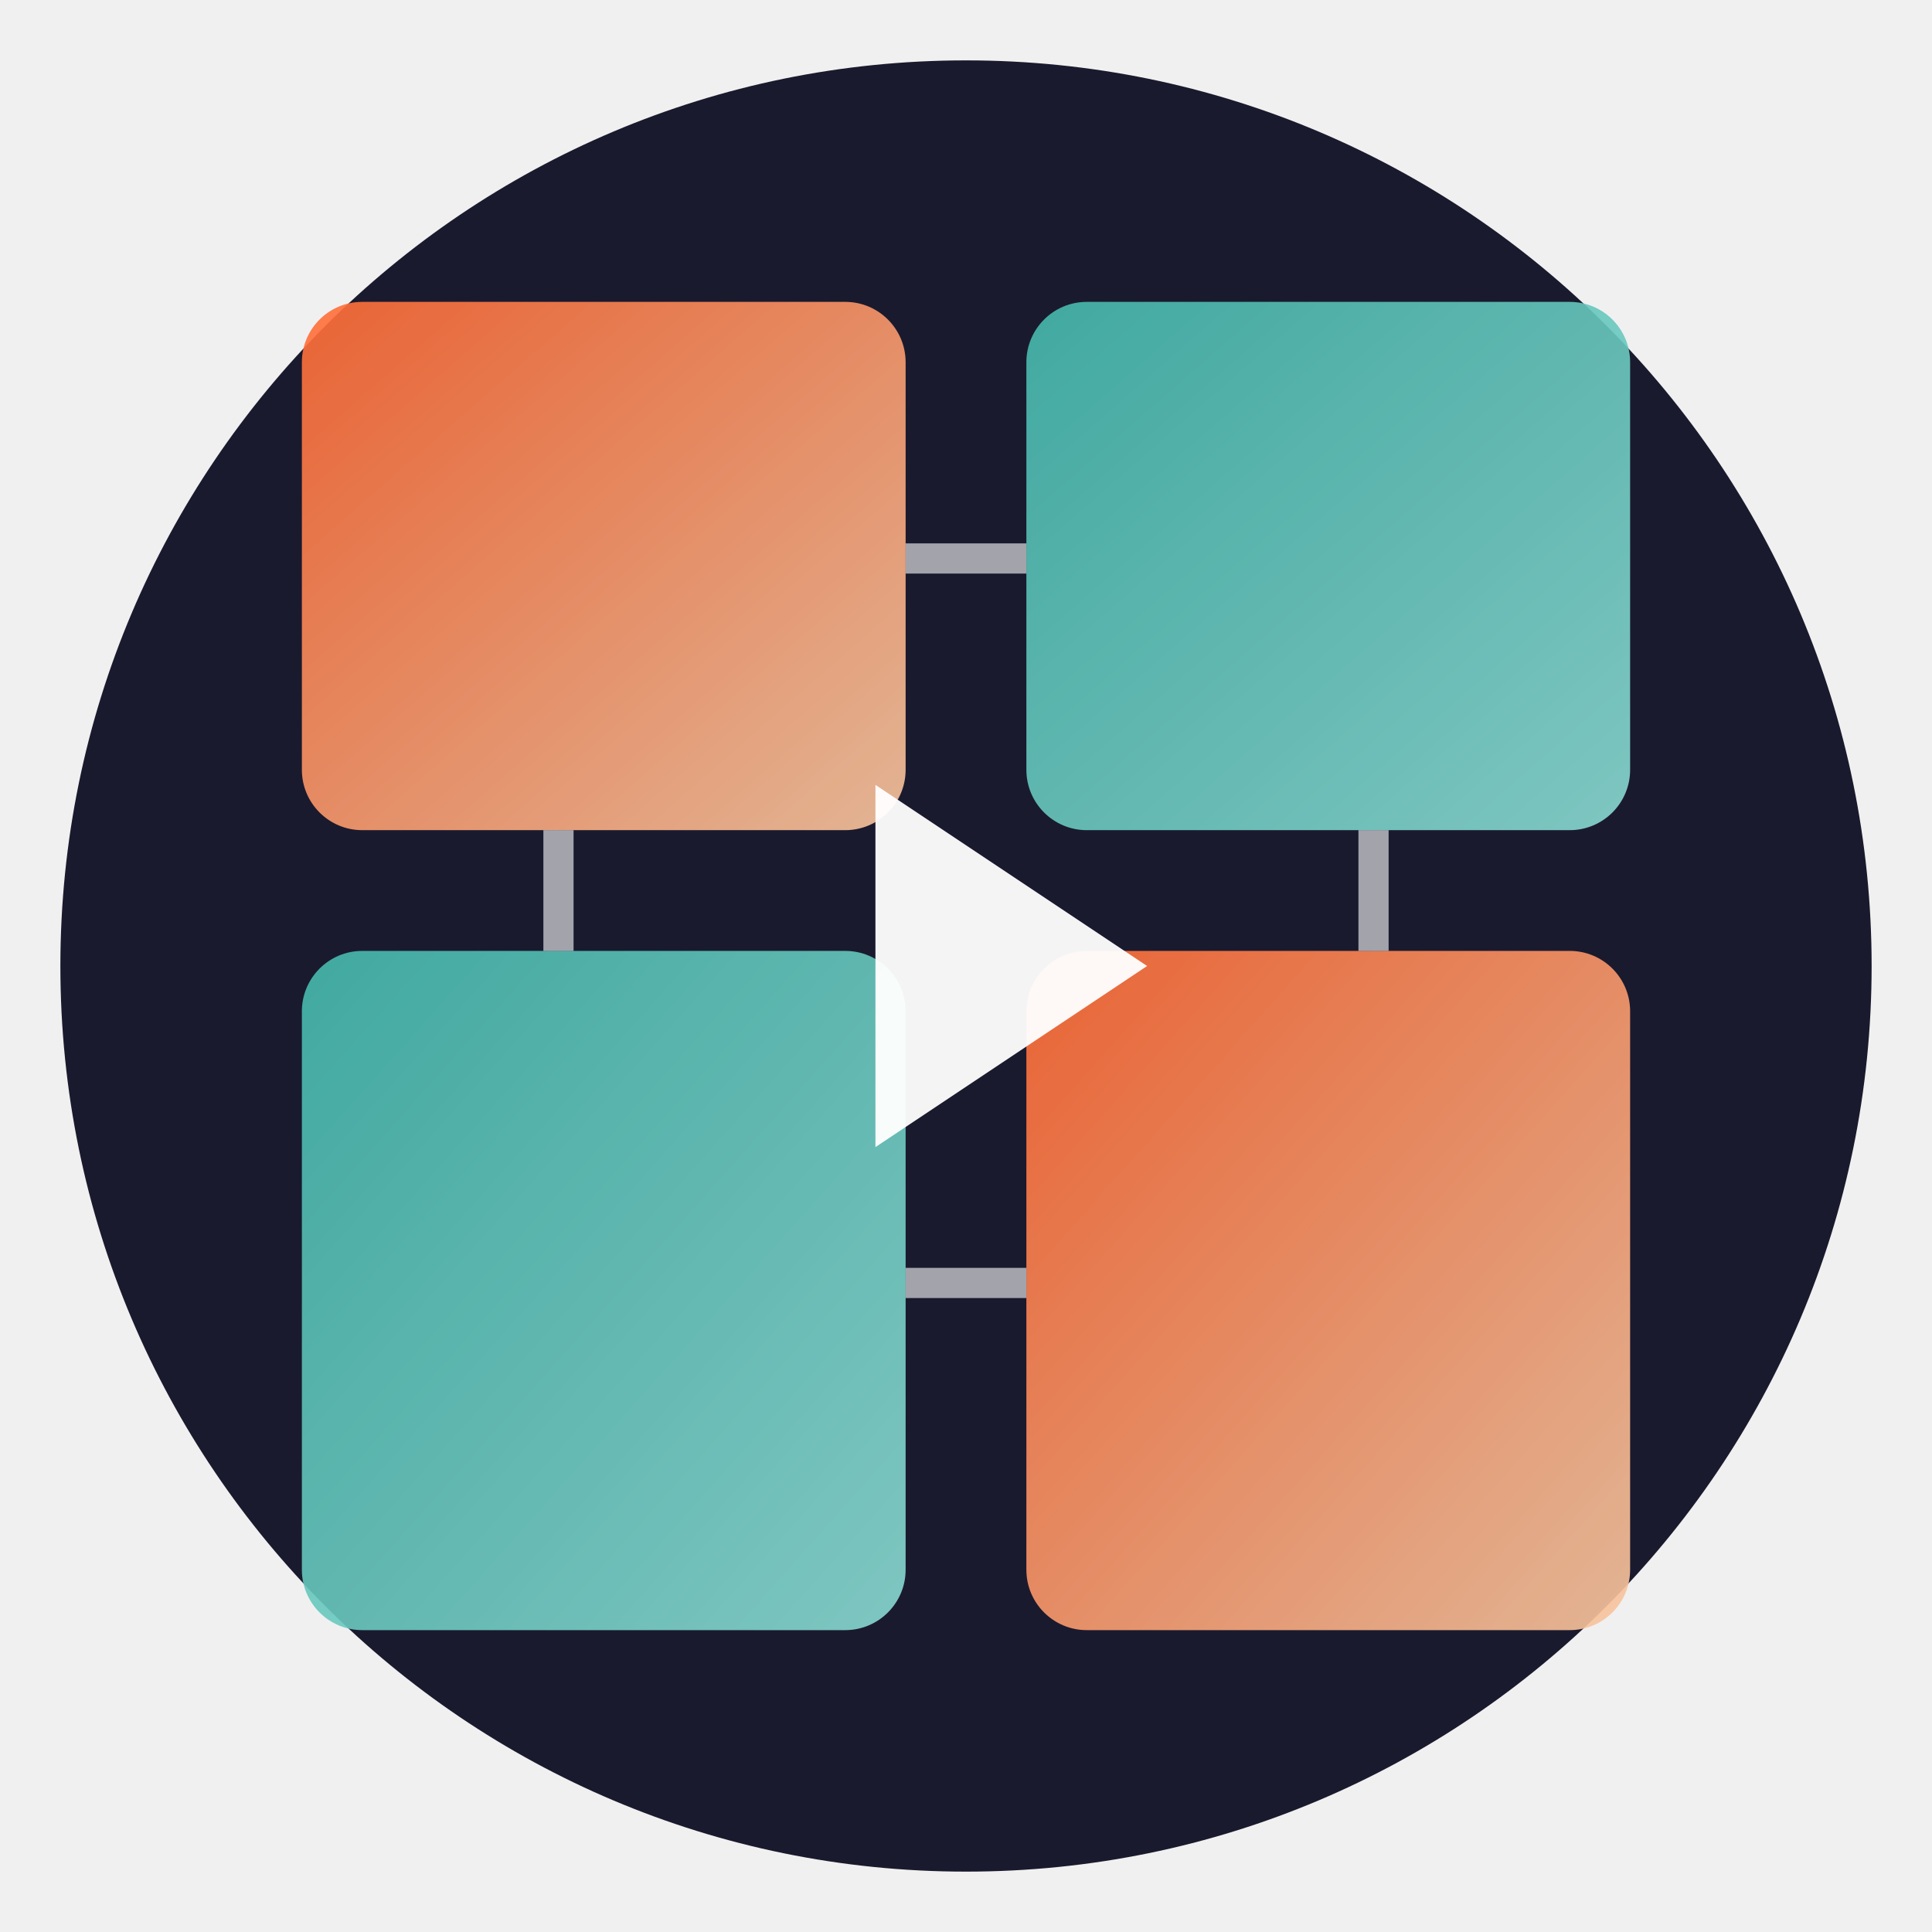
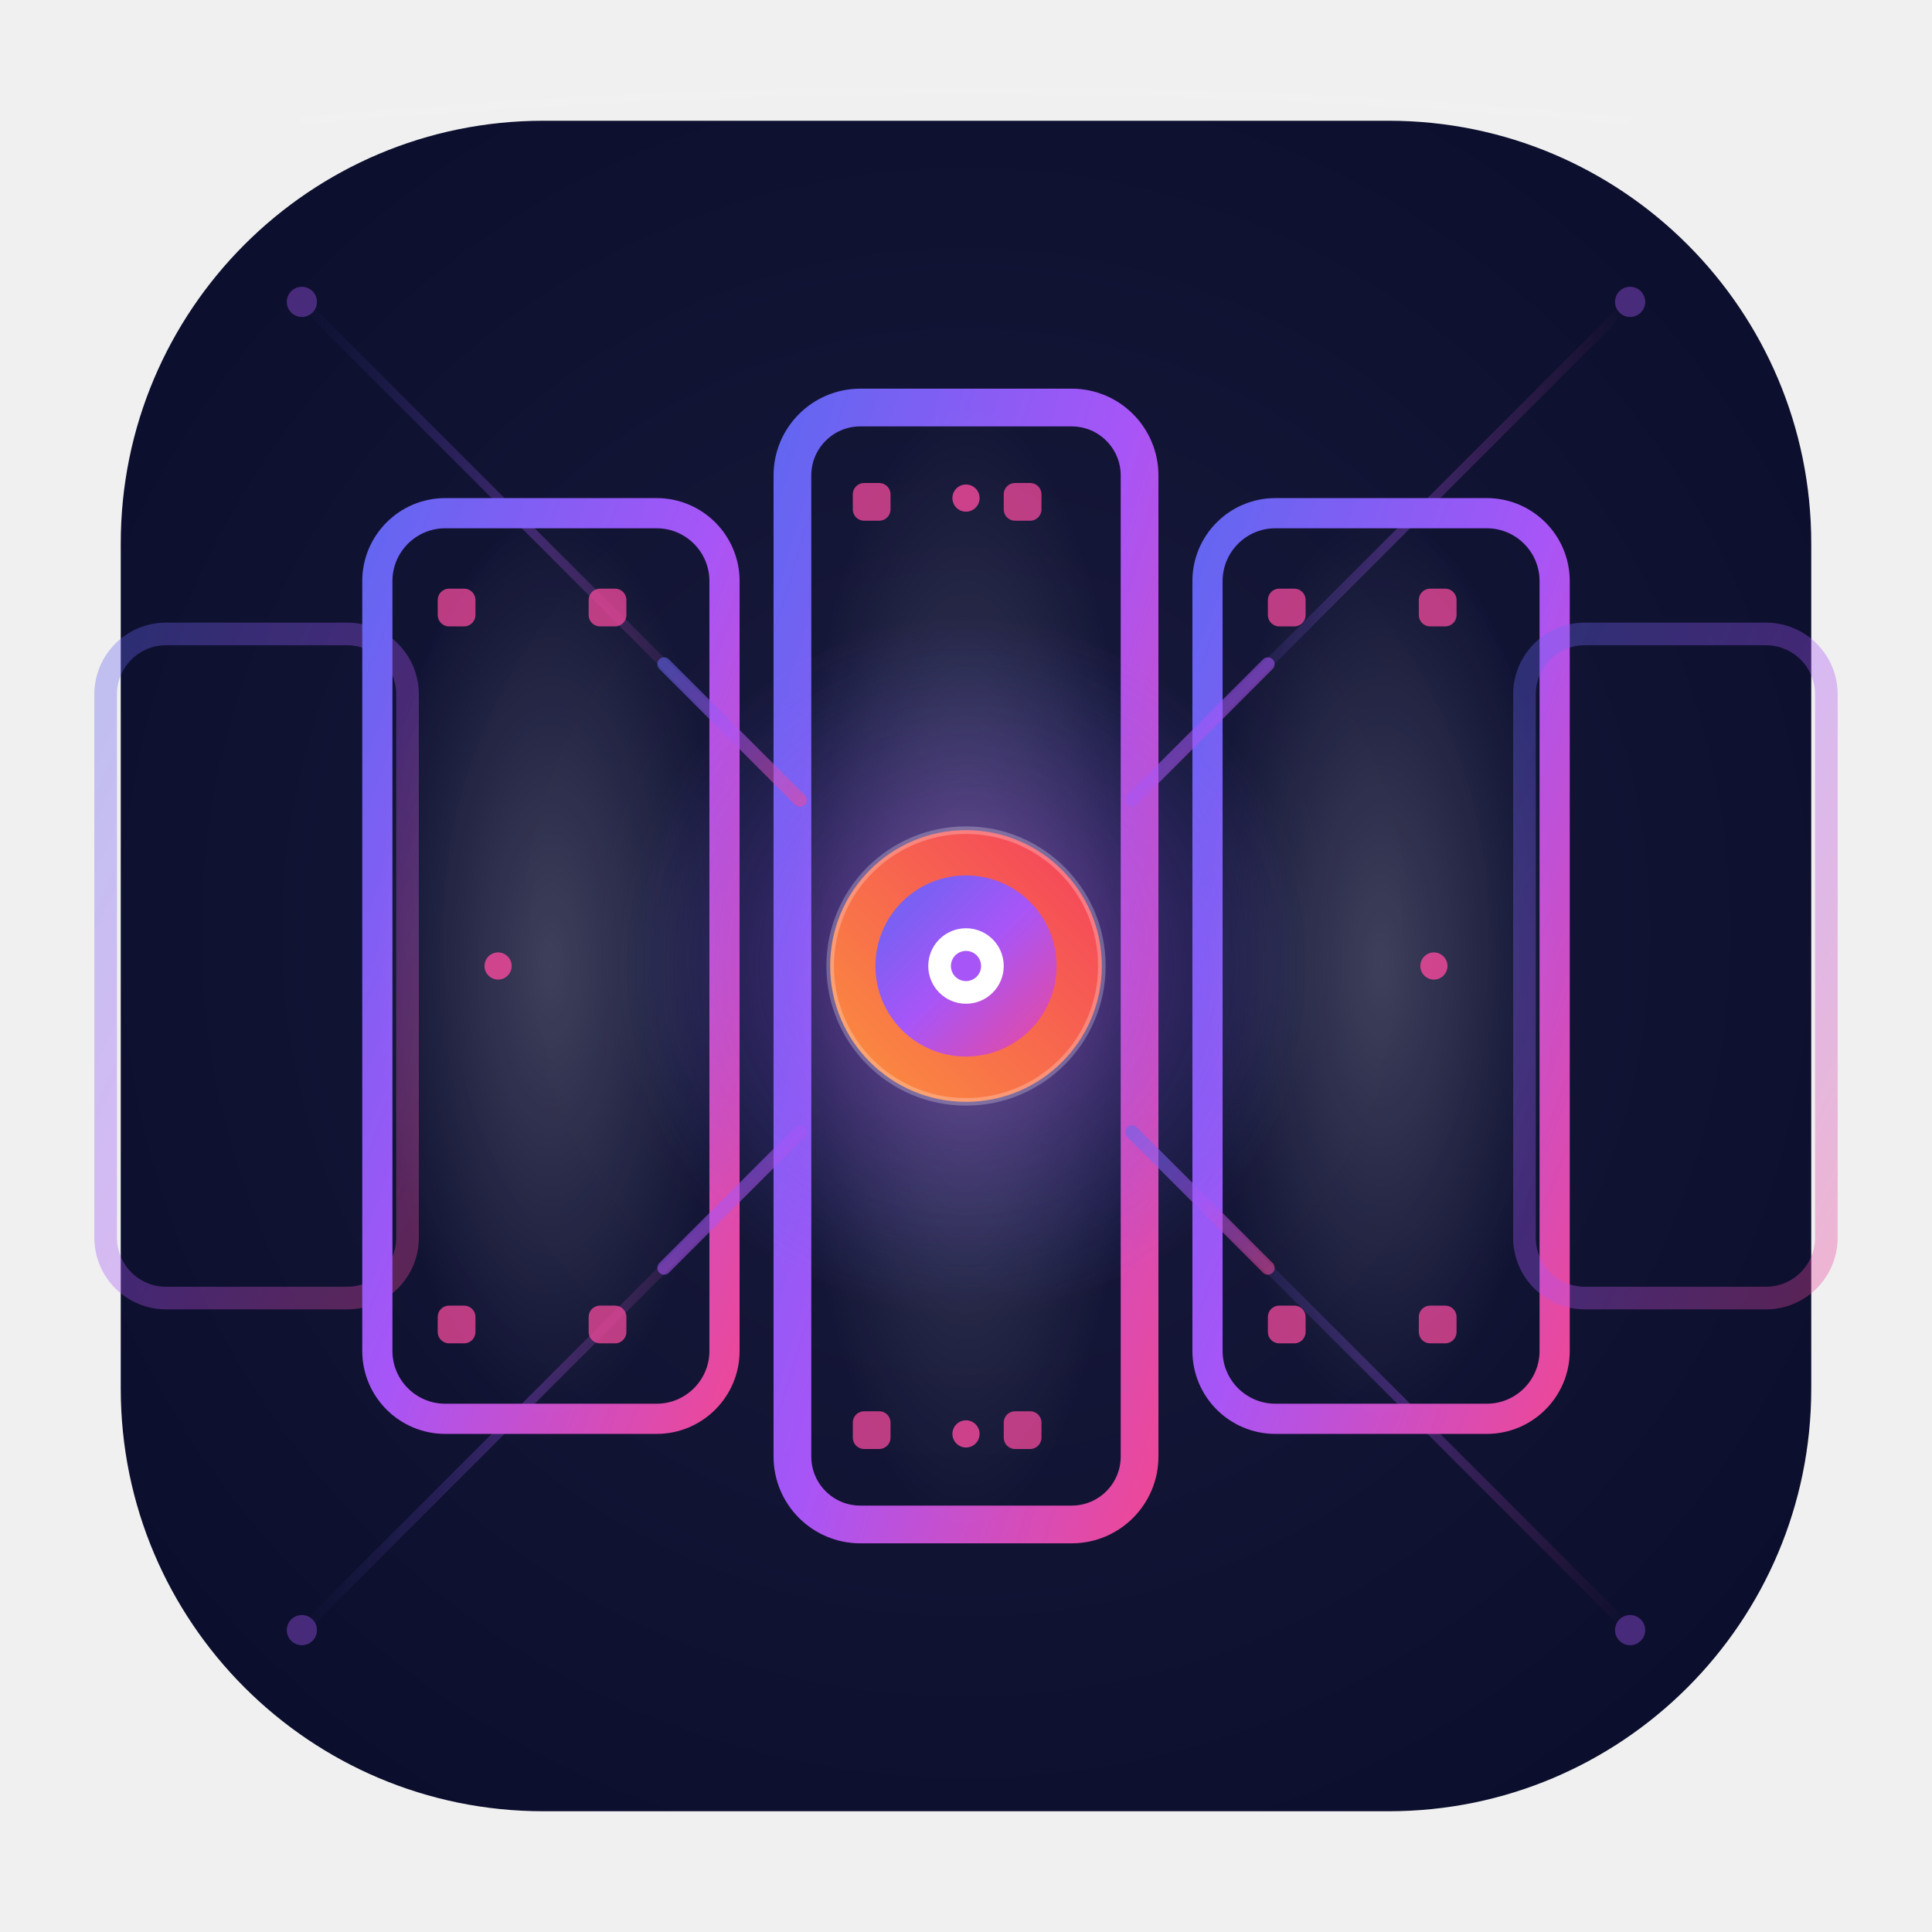
- <svg xmlns="http://www.w3.org/2000/svg" viewBox="0 0 128 128">
+ <svg xmlns="http://www.w3.org/2000/svg" aria-label="frame-fab" role="img" viewBox="0 0 256 256">
  <defs>
-     <linearGradient id="grad1" x1="0%" y1="0%" x2="100%" y2="100%">
-       <stop offset="0%" style="stop-color:#FF6B35;stop-opacity:1" />
-       <stop offset="100%" style="stop-color:#F7C59F;stop-opacity:1" />
+     <linearGradient id="brandPrimary" x1="0%" x2="100%" y1="0%" y2="100%">
+       <stop offset="0%" stop-color="#6366F1" />
+       <stop offset="50%" stop-color="#A855F7" />
+       <stop offset="100%" stop-color="#EC4899" />
    </linearGradient>
-     <linearGradient id="grad2" x1="0%" y1="0%" x2="100%" y2="100%">
-       <stop offset="0%" style="stop-color:#45B8AC;stop-opacity:1" />
-       <stop offset="100%" style="stop-color:#89D8D0;stop-opacity:1" />
+     <linearGradient id="brandAccent" x1="0%" x2="100%" y1="100%" y2="0%">
+       <stop offset="0%" stop-color="#FB923C" />
+       <stop offset="100%" stop-color="#F43F5E" />
+     </linearGradient>
+     <radialGradient id="pulseGlow" cx="50%" cy="50%" r="50%">
+       <stop offset="0%" stop-color="#FFF" stop-opacity=".95" />
+       <stop offset="35%" stop-color="#A855F7" stop-opacity=".55" />
+       <stop offset="100%" stop-color="#6366F1" stop-opacity="0" />
+     </radialGradient>
+     <radialGradient id="bgGlow" cx="50%" cy="48%" r="62%">
+       <stop offset="0%" stop-color="#1A1B3E" />
+       <stop offset="100%" stop-color="#0B0E2C" />
+     </radialGradient>
+     <radialGradient id="frameHighlight" cx="50%" cy="50%" r="50%">
+       <stop offset="0%" stop-color="#FFF" stop-opacity=".18" />
+       <stop offset="100%" stop-color="#FFF" stop-opacity="0" />
+     </radialGradient>
+     <linearGradient id="neuroLine" x1="0%" x2="100%" y1="0%" y2="0%">
+       <stop offset="0%" stop-color="#6366F1" stop-opacity="0" />
+       <stop offset="50%" stop-color="#A855F7" stop-opacity=".55" />
+       <stop offset="100%" stop-color="#EC4899" stop-opacity="0" />
    </linearGradient>
  </defs>
-   <circle cx="64" cy="64" r="60" fill="#1a1a2e" />
-   <rect x="20" y="20" width="40" height="35" rx="4" fill="url(#grad1)" opacity="0.9" />
-   <rect x="68" y="20" width="40" height="35" rx="4" fill="url(#grad2)" opacity="0.9" />
-   <rect x="20" y="63" width="40" height="45" rx="4" fill="url(#grad2)" opacity="0.9" />
-   <rect x="68" y="63" width="40" height="45" rx="4" fill="url(#grad1)" opacity="0.9" />
-   <path d="M60 37 Q 64 37, 68 37" stroke="#fff" stroke-width="2" fill="none" opacity="0.6" />
-   <path d="M60 85 Q 64 85, 68 85" stroke="#fff" stroke-width="2" fill="none" opacity="0.6" />
-   <path d="M37 55 Q 37 59, 37 63" stroke="#fff" stroke-width="2" fill="none" opacity="0.6" />
-   <path d="M91 55 Q 91 59, 91 63" stroke="#fff" stroke-width="2" fill="none" opacity="0.6" />
-   <polygon points="58,52 58,76 76,64" fill="#fff" opacity="0.95" />
+   <rect width="224" height="224" x="16" y="16" fill="url(#bgGlow)" rx="56" />
+   <path fill="none" stroke="#FFF" stroke-opacity=".08" stroke-width="1" d="M 40 16 Q 128 8 216 16" />
+   <g opacity=".55">
+     <line x1="40" x2="100" y1="40" y2="100" stroke="url(#neuroLine)" stroke-width="1.2" />
+     <line x1="216" x2="156" y1="40" y2="100" stroke="url(#neuroLine)" stroke-width="1.2" />
+     <line x1="40" x2="100" y1="216" y2="156" stroke="url(#neuroLine)" stroke-width="1.2" />
+     <line x1="216" x2="156" y1="216" y2="156" stroke="url(#neuroLine)" stroke-width="1.2" />
+     <circle cx="40" cy="40" r="2" fill="#A855F7" opacity=".7" />
+     <circle cx="216" cy="40" r="2" fill="#A855F7" opacity=".7" />
+     <circle cx="40" cy="216" r="2" fill="#A855F7" opacity=".7" />
+     <circle cx="216" cy="216" r="2" fill="#A855F7" opacity=".7" />
+   </g>
+   <g>
+     <rect width="40" height="88" x="14" y="84" fill="none" stroke="url(#brandPrimary)" stroke-width="3" opacity=".35" rx="8" />
+     <rect width="46" height="120" x="50" y="68" fill="none" stroke="url(#brandPrimary)" stroke-width="4" rx="9" />
+     <rect width="46" height="120" x="50" y="68" fill="url(#frameHighlight)" rx="9" />
+     <rect width="46" height="148" x="105" y="54" fill="none" stroke="url(#brandPrimary)" stroke-width="5" rx="9" />
+     <rect width="46" height="148" x="105" y="54" fill="url(#frameHighlight)" rx="9" />
+     <rect width="46" height="120" x="160" y="68" fill="none" stroke="url(#brandPrimary)" stroke-width="4" rx="9" />
+     <rect width="46" height="120" x="160" y="68" fill="url(#frameHighlight)" rx="9" />
+     <rect width="40" height="88" x="202" y="84" fill="none" stroke="url(#brandPrimary)" stroke-width="3" opacity=".35" rx="8" />
+     <g fill="#EC4899" opacity=".78">
+       <rect width="5" height="5" x="58" y="78" rx="1.5" />
+       <rect width="5" height="5" x="78" y="78" rx="1.5" />
+       <rect width="5" height="5" x="113" y="64" rx="1.5" />
+       <rect width="5" height="5" x="133" y="64" rx="1.5" />
+       <rect width="5" height="5" x="168" y="78" rx="1.5" />
+       <rect width="5" height="5" x="188" y="78" rx="1.5" />
+     </g>
+     <g fill="#EC4899" opacity=".78">
+       <rect width="5" height="5" x="58" y="173" rx="1.5" />
+       <rect width="5" height="5" x="78" y="173" rx="1.5" />
+       <rect width="5" height="5" x="113" y="187" rx="1.5" />
+       <rect width="5" height="5" x="133" y="187" rx="1.5" />
+       <rect width="5" height="5" x="168" y="173" rx="1.5" />
+       <rect width="5" height="5" x="188" y="173" rx="1.5" />
+     </g>
+   </g>
+   <g transform="translate(128 128)">
+     <circle r="46" fill="url(#pulseGlow)" opacity=".55" />
+     <circle r="18" fill="url(#brandAccent)" />
+     <circle r="18" fill="none" stroke="#FFF" stroke-opacity=".25" stroke-width="1" />
+     <circle r="12" fill="url(#brandPrimary)" />
+     <circle r="5" fill="#FFF" />
+     <circle r="2" fill="#A855F7" />
+     <g stroke="url(#brandPrimary)" stroke-linecap="round" stroke-width="3" opacity=".85">
+       <line x1="-58" x2="-26" y1="0" y2="0" />
+       <line x1="26" x2="58" y1="0" y2="0" />
+       <line x1="0" x2="0" y1="-58" y2="-26" />
+       <line x1="0" x2="0" y1="26" y2="58" />
+     </g>
+     <g stroke="url(#brandPrimary)" stroke-linecap="round" stroke-width="1.8" opacity=".55">
+       <line x1="-40" x2="-22" y1="-40" y2="-22" />
+       <line x1="40" x2="22" y1="-40" y2="-22" />
+       <line x1="-40" x2="-22" y1="40" y2="22" />
+       <line x1="40" x2="22" y1="40" y2="22" />
+     </g>
+     <g fill="#EC4899" opacity=".85">
+       <circle cx="-62" cy="0" r="1.8" />
+       <circle cx="62" cy="0" r="1.8" />
+       <circle cx="0" cy="-62" r="1.8" />
+       <circle cx="0" cy="62" r="1.8" />
+     </g>
+   </g>
</svg>
